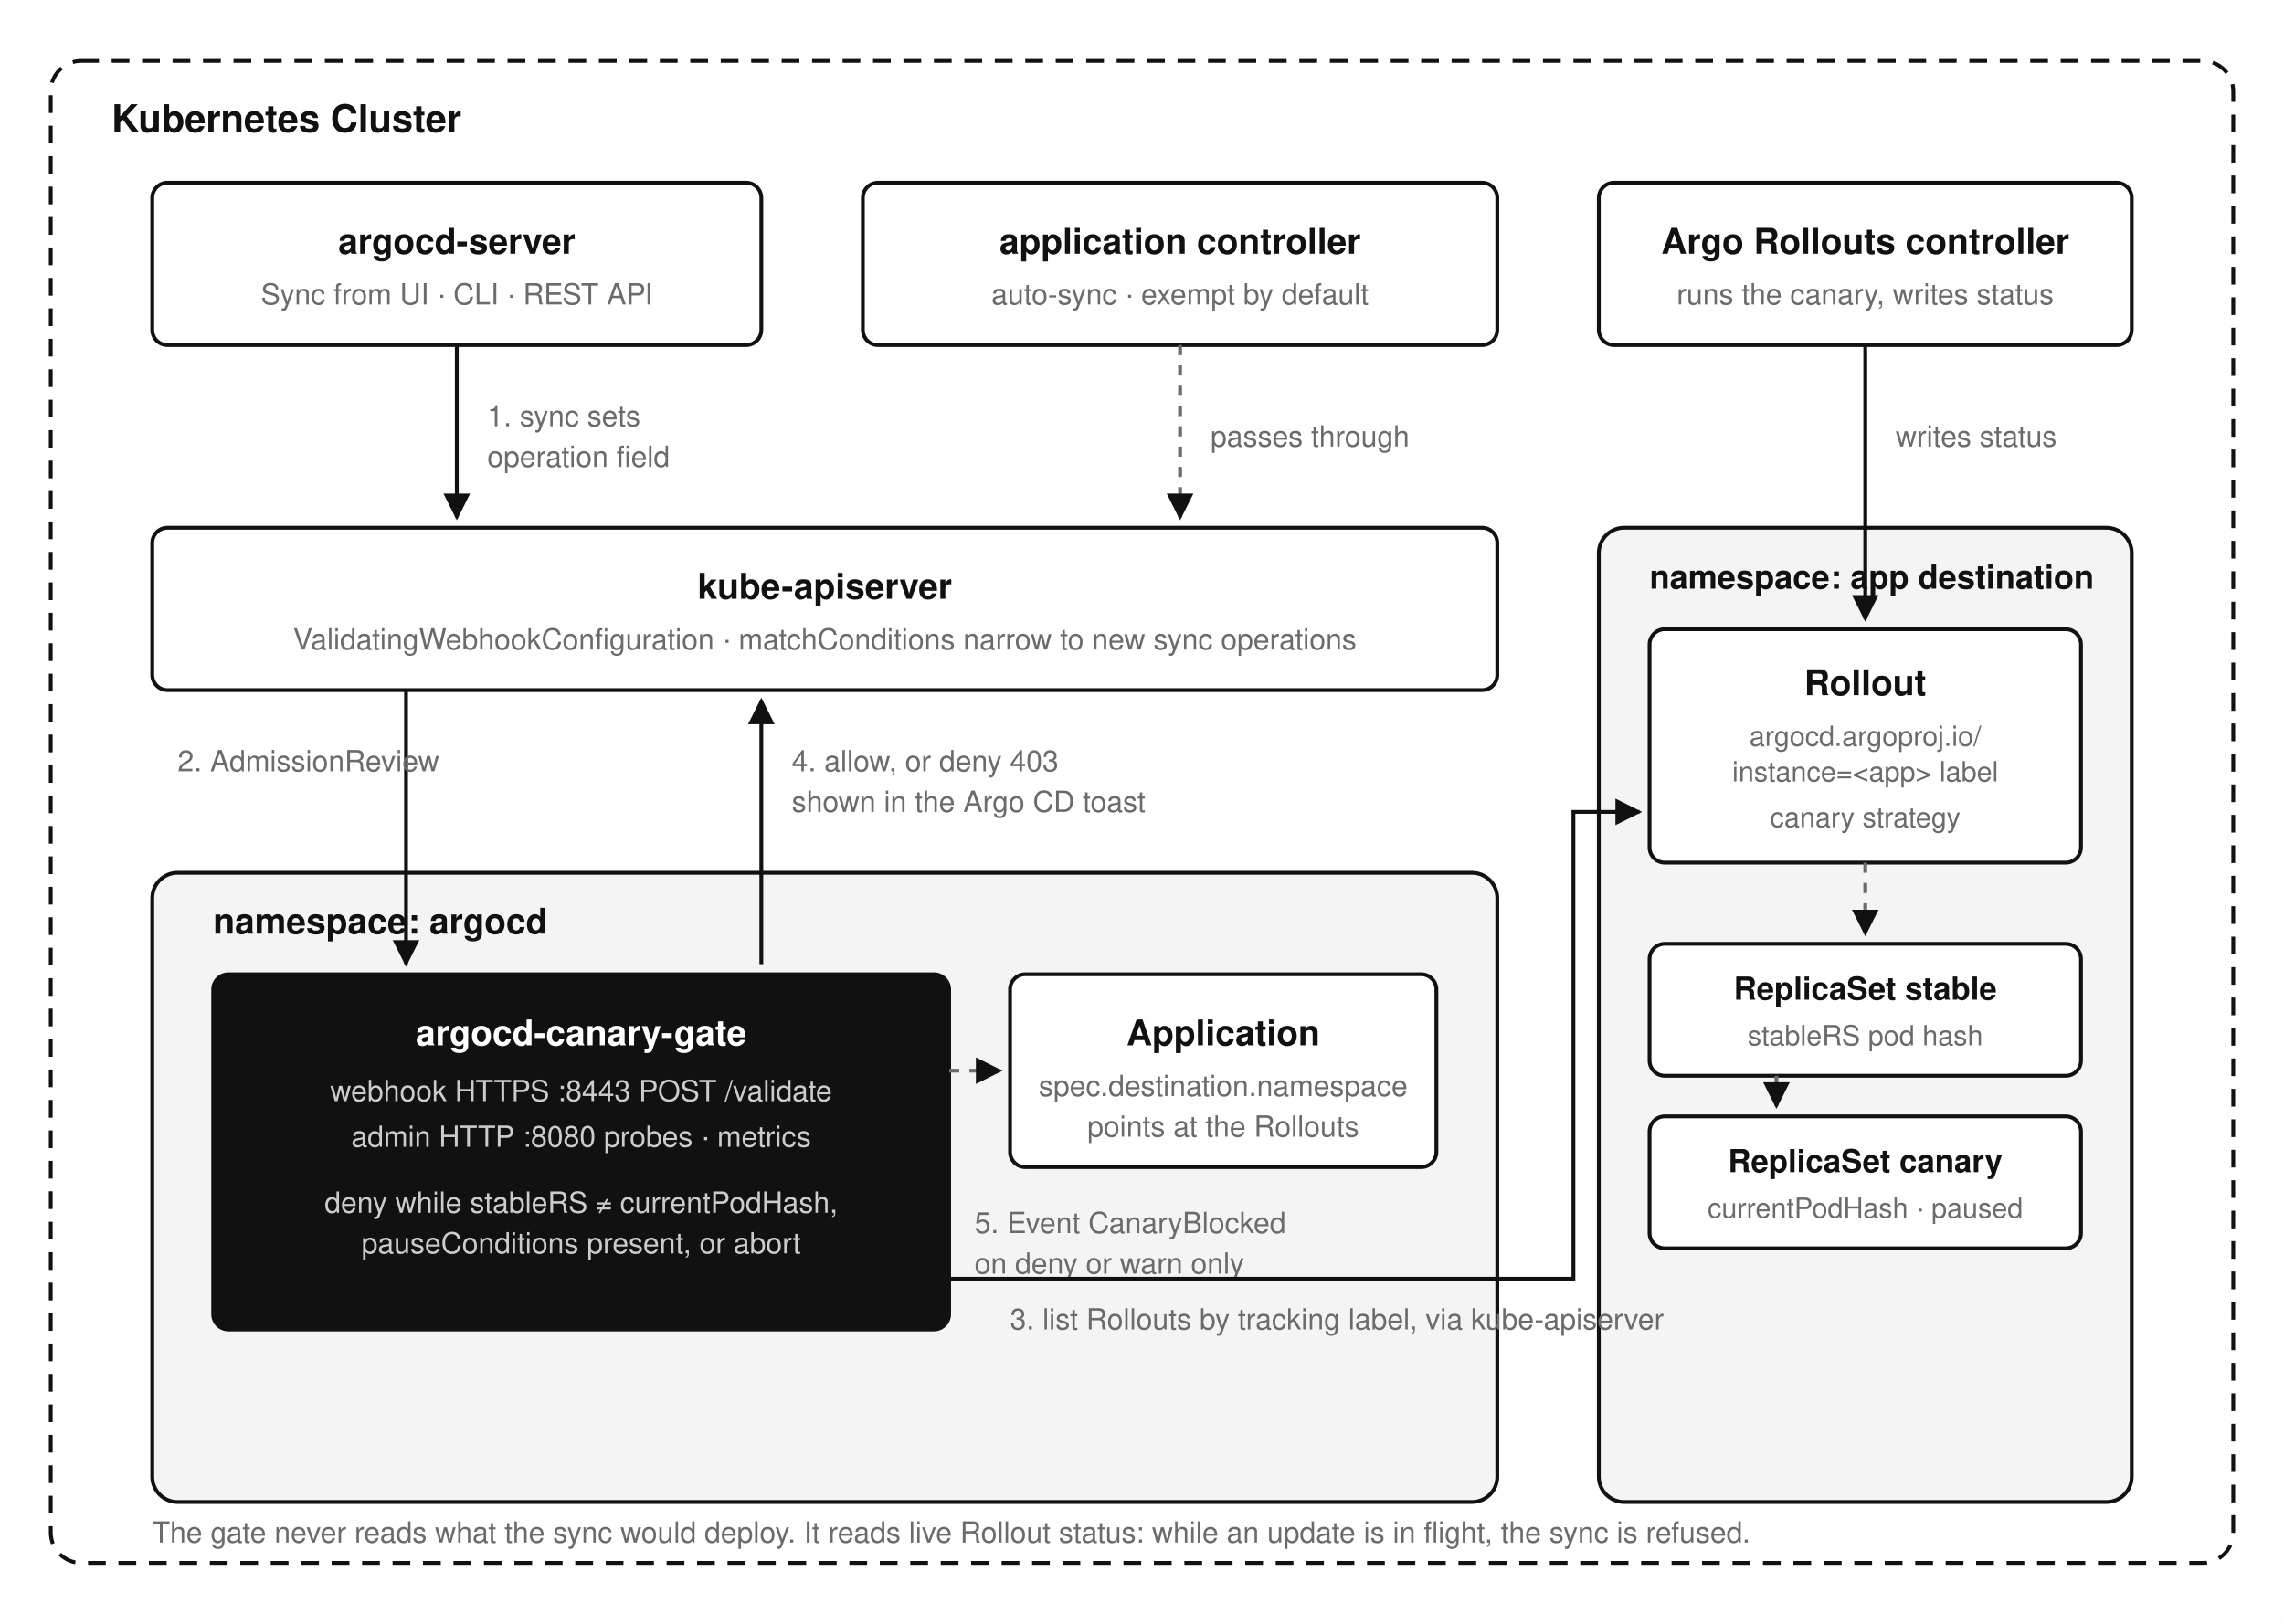
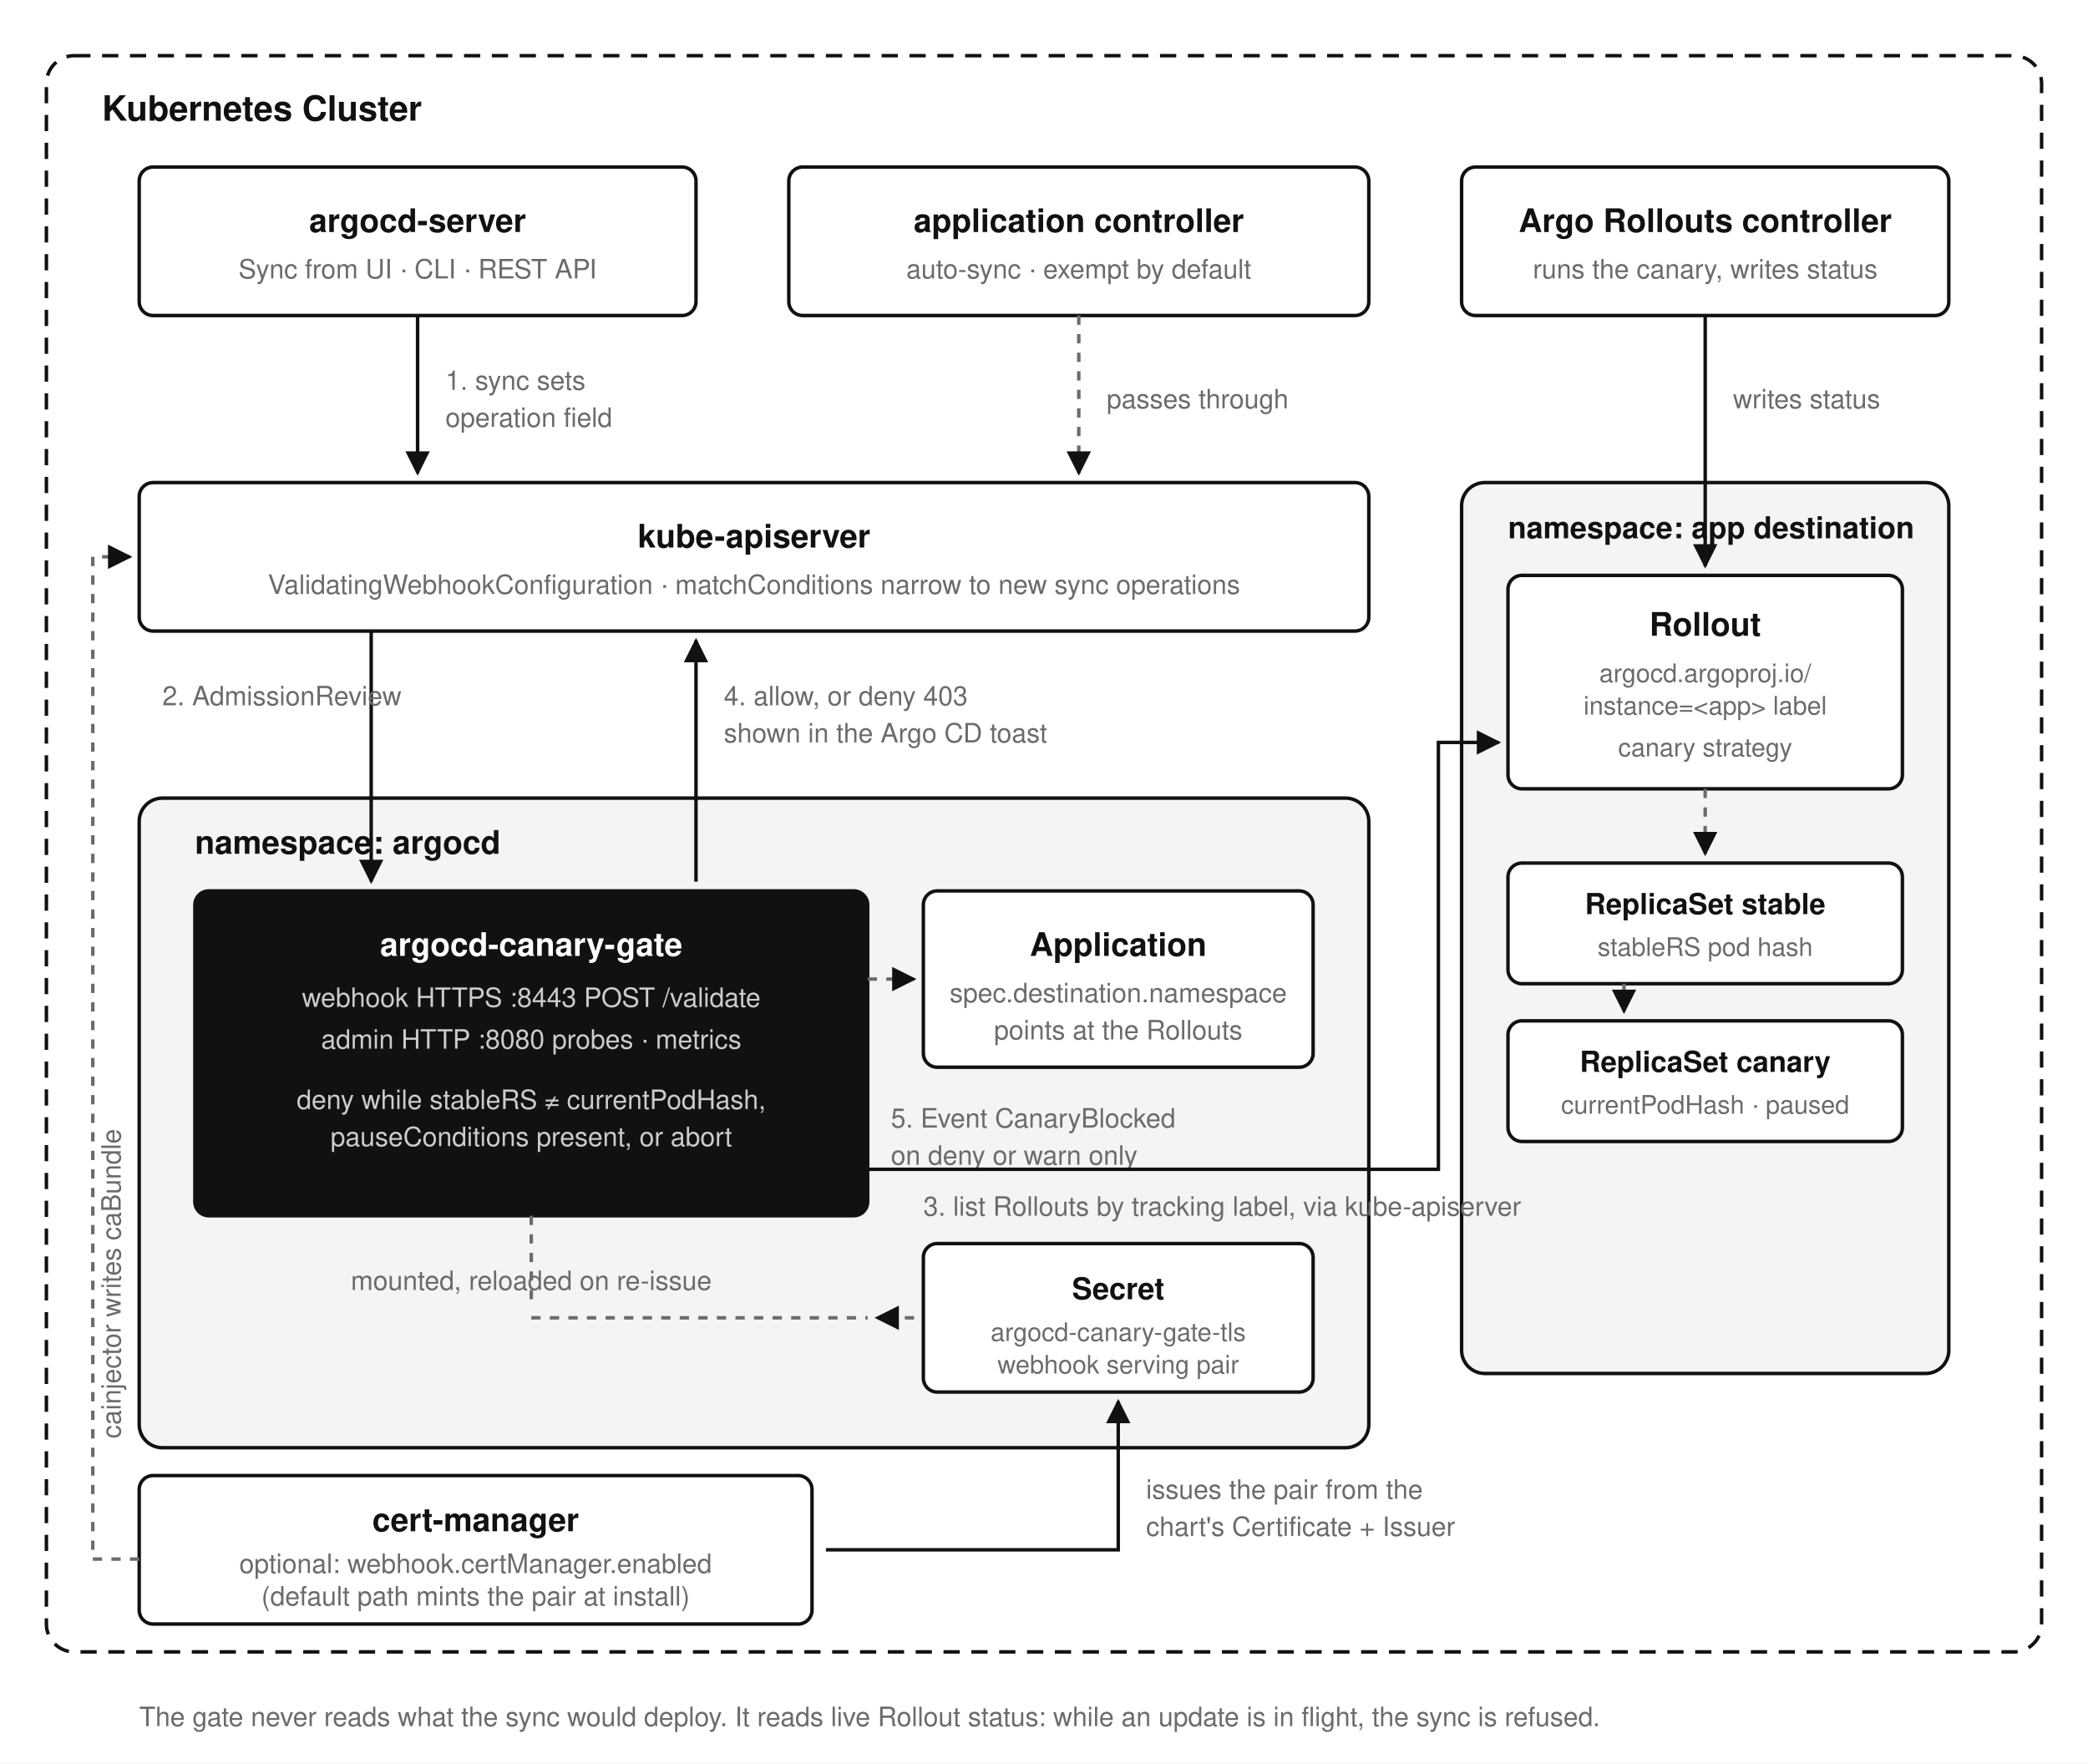
- <svg xmlns="http://www.w3.org/2000/svg" viewBox="0 0 900 640" font-family="-apple-system, 'Segoe UI', Helvetica, Arial, sans-serif">
+ <svg xmlns="http://www.w3.org/2000/svg" viewBox="0 0 900 760" font-family="-apple-system, 'Segoe UI', Helvetica, Arial, sans-serif">
  <defs>
    <marker id="arrow" viewBox="0 0 10 10" refX="9" refY="5" markerWidth="7" markerHeight="7" orient="auto-start-reverse">
      <path d="M 0 0 L 10 5 L 0 10 z" fill="#111111" />
    </marker>
  </defs>
-   <rect x="0" y="0" width="900" height="640" fill="#ffffff" />
-   <rect x="20" y="24" width="860" height="592" rx="12" fill="none" stroke="#111111" stroke-width="1.5" stroke-dasharray="7 5" />
+   <rect x="0" y="0" width="900" height="760" fill="#ffffff" />
+   <rect x="20" y="24" width="860" height="688" rx="12" fill="none" stroke="#111111" stroke-width="1.5" stroke-dasharray="7 5" />
  <text x="44" y="52" font-size="15" font-weight="600" fill="#111111">Kubernetes Cluster</text>
  <rect x="60" y="72" width="240" height="64" rx="6" fill="#ffffff" stroke="#111111" stroke-width="1.5" />
  <text x="180" y="100" font-size="14" font-weight="600" fill="#111111" text-anchor="middle">argocd-server</text>
  <text x="180" y="120" font-size="11.5" fill="#6b6b6b" text-anchor="middle">Sync from UI · CLI · REST API</text>
  <rect x="340" y="72" width="250" height="64" rx="6" fill="#ffffff" stroke="#111111" stroke-width="1.5" />
  <text x="465" y="100" font-size="14" font-weight="600" fill="#111111" text-anchor="middle">application controller</text>
  <text x="465" y="120" font-size="11.5" fill="#6b6b6b" text-anchor="middle">auto-sync · exempt by default</text>
  <rect x="630" y="72" width="210" height="64" rx="6" fill="#ffffff" stroke="#111111" stroke-width="1.5" />
  <text x="735" y="100" font-size="14" font-weight="600" fill="#111111" text-anchor="middle">Argo Rollouts controller</text>
  <text x="735" y="120" font-size="11.5" fill="#6b6b6b" text-anchor="middle">runs the canary, writes status</text>
  <rect x="60" y="208" width="530" height="64" rx="6" fill="#ffffff" stroke="#111111" stroke-width="1.5" />
  <text x="325" y="236" font-size="14" font-weight="600" fill="#111111" text-anchor="middle">kube-apiserver</text>
  <text x="325" y="256" font-size="11.5" fill="#6b6b6b" text-anchor="middle">ValidatingWebhookConfiguration · matchConditions narrow to new sync operations</text>
  <line x1="180" y1="136" x2="180" y2="204" stroke="#111111" stroke-width="1.5" marker-end="url(#arrow)" />
  <text x="192" y="168" font-size="11.5" fill="#6b6b6b">1. sync sets</text>
  <text x="192" y="184" font-size="11.5" fill="#6b6b6b">operation field</text>
  <line x1="465" y1="136" x2="465" y2="204" stroke="#6b6b6b" stroke-width="1.5" stroke-dasharray="4 4" marker-end="url(#arrow)" />
  <text x="477" y="176" font-size="11.5" fill="#6b6b6b">passes through</text>
-   <rect x="60" y="344" width="530" height="248" rx="10" fill="#f4f4f4" stroke="#111111" stroke-width="1.5" />
+   <rect x="60" y="344" width="530" height="280" rx="10" fill="#f4f4f4" stroke="#111111" stroke-width="1.5" />
  <text x="84" y="368" font-size="14" font-weight="600" fill="#111111">namespace: argocd</text>
  <rect x="84" y="384" width="290" height="140" rx="6" fill="#111111" stroke="#111111" stroke-width="1.5" />
  <text x="229" y="412" font-size="14" font-weight="600" fill="#ffffff" text-anchor="middle">argocd-canary-gate</text>
  <text x="229" y="434" font-size="11.5" fill="#cccccc" text-anchor="middle">webhook HTTPS :8443 POST /validate</text>
  <text x="229" y="452" font-size="11.5" fill="#cccccc" text-anchor="middle">admin HTTP :8080 probes · metrics</text>
  <text x="229" y="478" font-size="11.5" fill="#cccccc" text-anchor="middle">deny while stableRS ≠ currentPodHash,</text>
  <text x="229" y="494" font-size="11.5" fill="#cccccc" text-anchor="middle">pauseConditions present, or abort</text>
  <rect x="398" y="384" width="168" height="76" rx="6" fill="#ffffff" stroke="#111111" stroke-width="1.5" />
  <text x="482" y="412" font-size="14" font-weight="600" fill="#111111" text-anchor="middle">Application</text>
  <text x="482" y="432" font-size="11.5" fill="#6b6b6b" text-anchor="middle">spec.destination.namespace</text>
  <text x="482" y="448" font-size="11.5" fill="#6b6b6b" text-anchor="middle">points at the Rollouts</text>
  <line x1="160" y1="272" x2="160" y2="380" stroke="#111111" stroke-width="1.5" marker-end="url(#arrow)" />
  <text x="70" y="304" font-size="11.5" fill="#6b6b6b">2. AdmissionReview</text>
  <line x1="300" y1="380" x2="300" y2="276" stroke="#111111" stroke-width="1.5" marker-end="url(#arrow)" />
  <text x="312" y="304" font-size="11.5" fill="#6b6b6b">4. allow, or deny 403</text>
  <text x="312" y="320" font-size="11.5" fill="#6b6b6b">shown in the Argo CD toast</text>
  <line x1="374" y1="422" x2="394" y2="422" stroke="#6b6b6b" stroke-width="1.5" stroke-dasharray="4 4" marker-end="url(#arrow)" />
  <text x="384" y="486" font-size="11.5" fill="#6b6b6b" text-anchor="start">5. Event CanaryBlocked</text>
  <text x="384" y="502" font-size="11.5" fill="#6b6b6b" text-anchor="start">on deny or warn only</text>
+   <rect x="398" y="536" width="168" height="64" rx="6" fill="#ffffff" stroke="#111111" stroke-width="1.5" />
+   <text x="482" y="560" font-size="13" font-weight="600" fill="#111111" text-anchor="middle">Secret</text>
+   <text x="482" y="578" font-size="11" fill="#6b6b6b" text-anchor="middle">argocd-canary-gate-tls</text>
+   <text x="482" y="592" font-size="11" fill="#6b6b6b" text-anchor="middle">webhook serving pair</text>
+   <line x1="394" y1="568" x2="378" y2="568" stroke="#6b6b6b" stroke-width="1.5" stroke-dasharray="4 4" marker-end="url(#arrow)" />
+   <text x="229" y="556" font-size="11.5" fill="#6b6b6b" text-anchor="middle">mounted, reloaded on re-issue</text>
+   <line x1="229" y1="524" x2="229" y2="560" stroke="#6b6b6b" stroke-width="1.5" stroke-dasharray="4 4" />
+   <line x1="229" y1="568" x2="374" y2="568" stroke="#6b6b6b" stroke-width="1.5" stroke-dasharray="4 4" />
+   <rect x="60" y="636" width="290" height="64" rx="6" fill="#ffffff" stroke="#111111" stroke-width="1.5" />
+   <text x="205" y="660" font-size="14" font-weight="600" fill="#111111" text-anchor="middle">cert-manager</text>
+   <text x="205" y="678" font-size="11.5" fill="#6b6b6b" text-anchor="middle">optional: webhook.certManager.enabled</text>
+   <text x="205" y="692" font-size="11.5" fill="#6b6b6b" text-anchor="middle">(default path mints the pair at install)</text>
+   <polyline points="356,668 482,668 482,604" fill="none" stroke="#111111" stroke-width="1.5" marker-end="url(#arrow)" />
+   <text x="494" y="646" font-size="11.5" fill="#6b6b6b">issues the pair from the</text>
+   <text x="494" y="662" font-size="11.5" fill="#6b6b6b">chart's Certificate + Issuer</text>
+   <polyline points="60,672 40,672 40,240 56,240" fill="none" stroke="#6b6b6b" stroke-width="1.5" stroke-dasharray="4 4" marker-end="url(#arrow)" />
+   <text x="52" y="620" font-size="11.5" fill="#6b6b6b" transform="rotate(-90 52 620)">cainjector writes caBundle</text>
  <rect x="630" y="208" width="210" height="384" rx="10" fill="#f4f4f4" stroke="#111111" stroke-width="1.5" />
  <text x="650" y="232" font-size="13" font-weight="600" fill="#111111">namespace: app destination</text>
  <rect x="650" y="248" width="170" height="92" rx="6" fill="#ffffff" stroke="#111111" stroke-width="1.5" />
  <text x="735" y="274" font-size="14" font-weight="600" fill="#111111" text-anchor="middle">Rollout</text>
  <text x="735" y="294" font-size="11" fill="#6b6b6b" text-anchor="middle">argocd.argoproj.io/</text>
  <text x="735" y="308" font-size="11" fill="#6b6b6b" text-anchor="middle">instance=&lt;app&gt; label</text>
  <text x="735" y="326" font-size="11" fill="#6b6b6b" text-anchor="middle">canary strategy</text>
  <rect x="650" y="372" width="170" height="52" rx="6" fill="#ffffff" stroke="#111111" stroke-width="1.5" />
  <text x="735" y="394" font-size="12.5" font-weight="600" fill="#111111" text-anchor="middle">ReplicaSet stable</text>
  <text x="735" y="412" font-size="11" fill="#6b6b6b" text-anchor="middle">stableRS pod hash</text>
  <rect x="650" y="440" width="170" height="52" rx="6" fill="#ffffff" stroke="#111111" stroke-width="1.5" />
  <text x="735" y="462" font-size="12.5" font-weight="600" fill="#111111" text-anchor="middle">ReplicaSet canary</text>
  <text x="735" y="480" font-size="11" fill="#6b6b6b" text-anchor="middle">currentPodHash · paused</text>
  <line x1="735" y1="136" x2="735" y2="244" stroke="#111111" stroke-width="1.5" marker-end="url(#arrow)" />
  <text x="747" y="176" font-size="11.5" fill="#6b6b6b">writes status</text>
  <line x1="735" y1="340" x2="735" y2="368" stroke="#6b6b6b" stroke-width="1.5" stroke-dasharray="4 4" marker-end="url(#arrow)" />
  <line x1="700" y1="424" x2="700" y2="436" stroke="#6b6b6b" stroke-width="1.5" stroke-dasharray="4 4" marker-end="url(#arrow)" />
  <polyline points="374,504 620,504 620,320 646,320" fill="none" stroke="#111111" stroke-width="1.5" marker-end="url(#arrow)" />
  <text x="398" y="524" font-size="11.5" fill="#6b6b6b">3. list Rollouts by tracking label, via kube-apiserver</text>
-   <text x="60" y="608" font-size="11.5" fill="#6b6b6b">The gate never reads what the sync would deploy. It reads live Rollout status: while an update is in flight, the sync is refused.</text>
+   <text x="60" y="744" font-size="11.5" fill="#6b6b6b">The gate never reads what the sync would deploy. It reads live Rollout status: while an update is in flight, the sync is refused.</text>
</svg>
